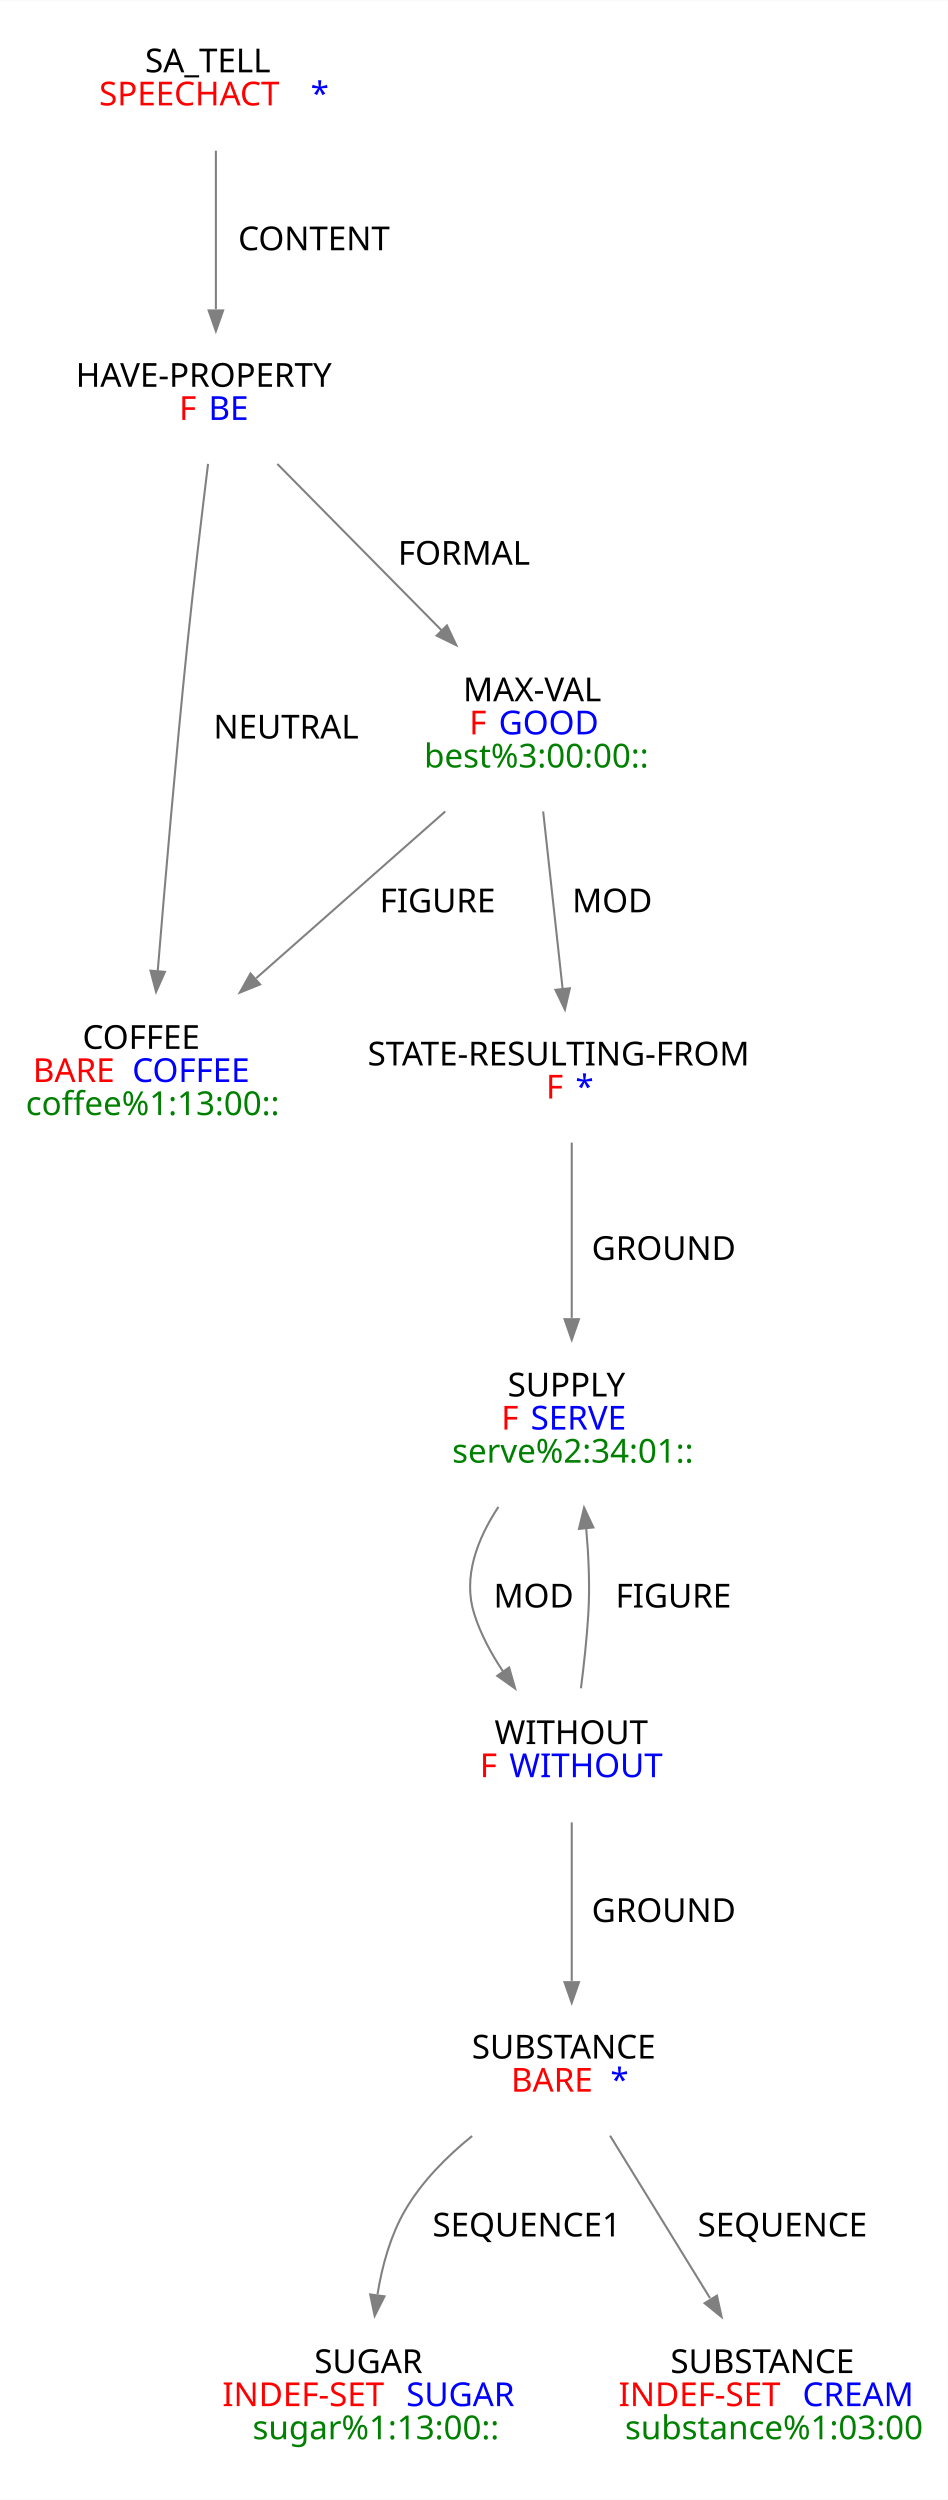
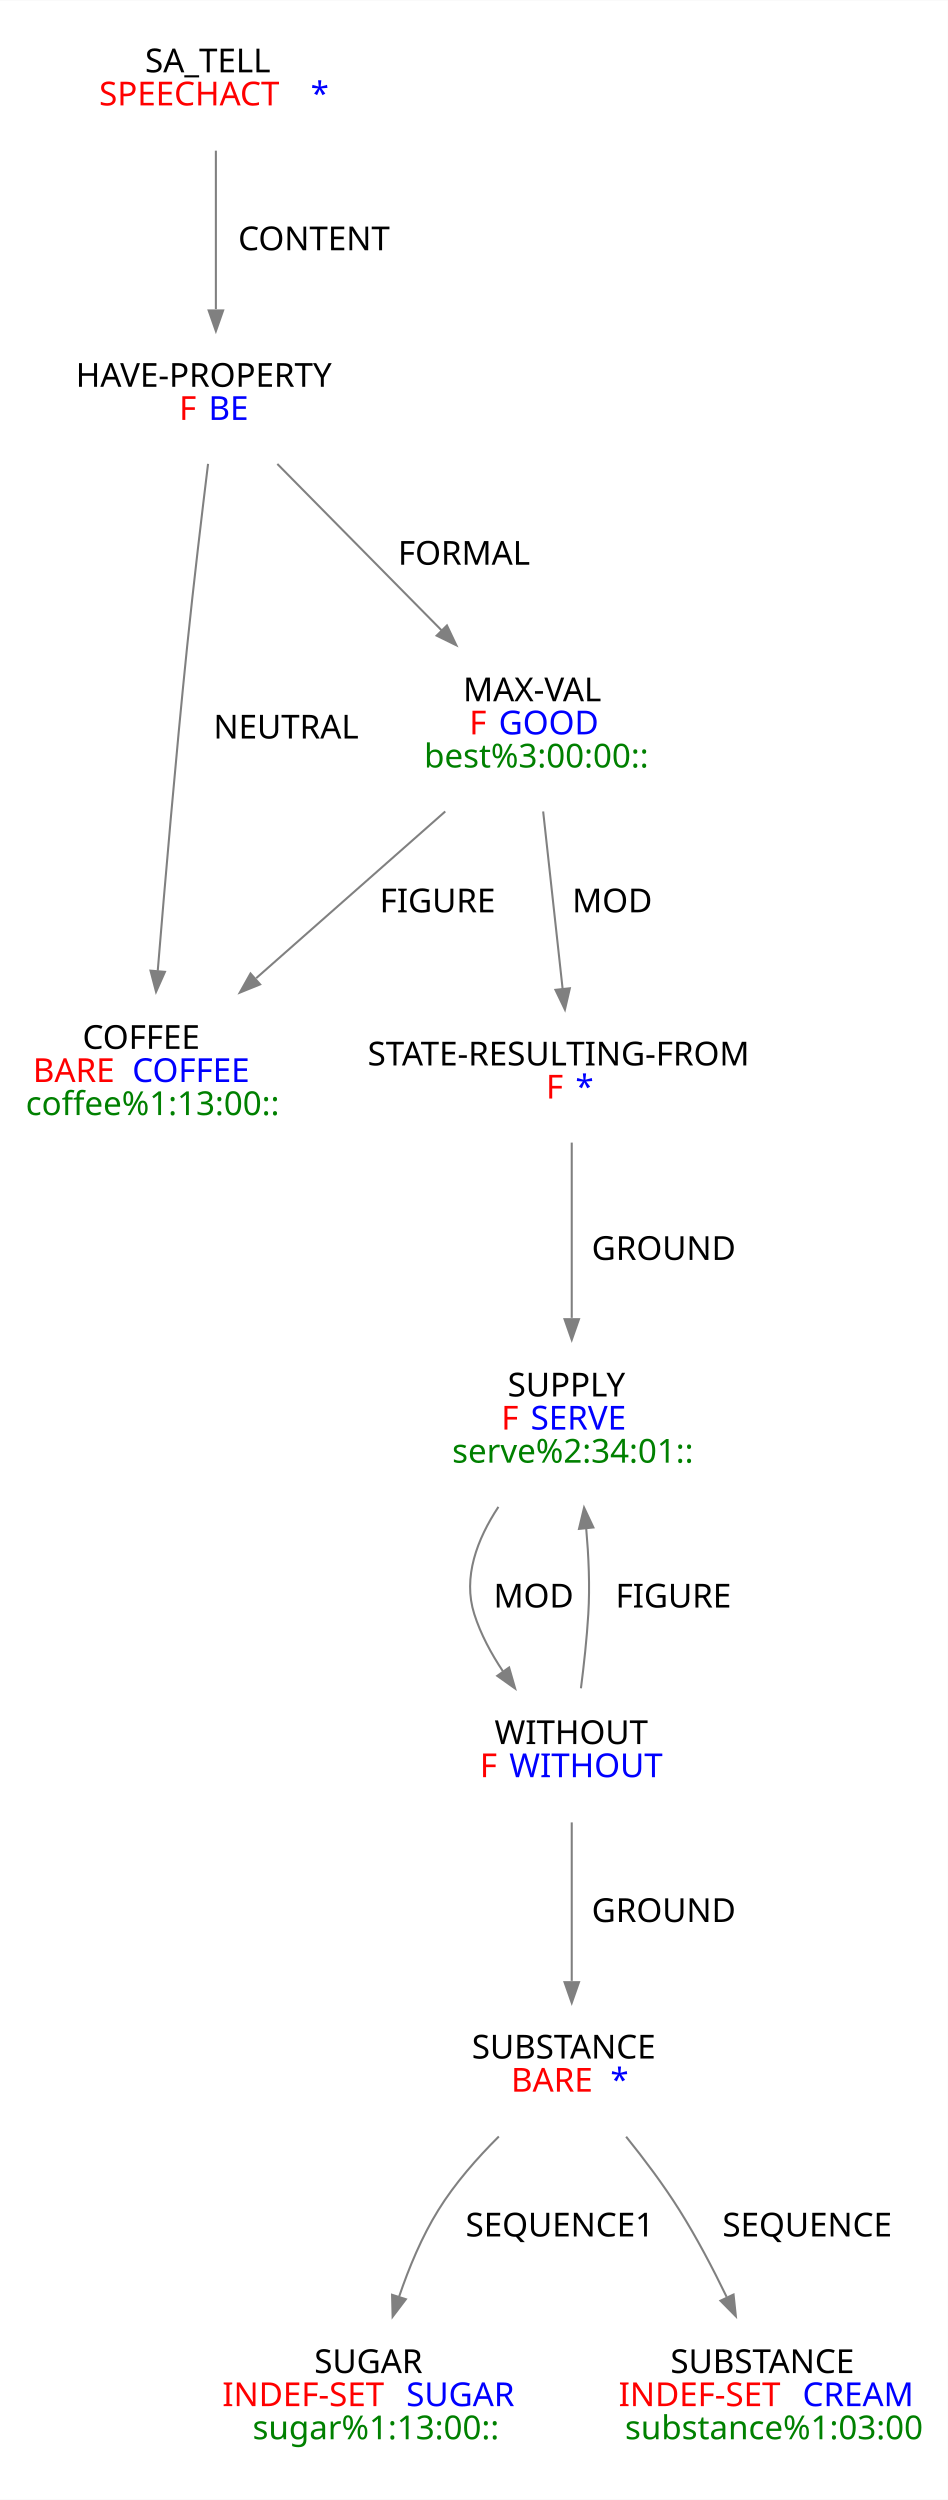
<svg xmlns="http://www.w3.org/2000/svg" xmlns:xlink="http://www.w3.org/1999/xlink" width="229pt" height="604pt" viewBox="0.00 0.00 229.06 604.00">
  <g id="graph0" class="graph" transform="scale(1 1) rotate(0) translate(4 600)">
    <polygon fill="white" stroke="transparent" points="-4,4 -4,-600 225.06,-600 225.06,4 -4,4" />
    <g id="node1" class="node">
      <g id="a_node1">
        <a xlink:href="http://trips.ihmc.us/lexicon/data/ONT::SA_TELL.xml" xlink:title="&lt;font color=&quot;green&quot;&gt;&lt;br /&gt;&lt;/font&gt; &lt;font color=&quot;black&quot;&gt;SA_TELL&lt;/font&gt; &lt;font color=&quot;green&quot;&gt;&lt;br /&gt;&lt;/font&gt; &lt;font color=&quot;red&quot;&gt;SPEECHACT&lt;/font&gt; &lt;font color=&quot;blue&quot;&gt;* &lt;/font&gt; &lt;font color=&quot;green&quot;&gt;&lt;br /&gt; &lt;/font&gt;">
          <text text-anchor="start" x="28.83" y="-582.6" font-family="Work Sans" font-size="8.00"> </text>
          <text text-anchor="start" x="31.05" y="-582.6" font-family="Work Sans" font-size="8.00">SA_TELL</text>
          <text text-anchor="start" x="65.29" y="-582.6" font-family="Work Sans" font-size="8.00"> </text>
          <text text-anchor="start" x="17.72" y="-574.6" font-family="Work Sans" font-size="8.00"> </text>
          <text text-anchor="start" x="19.95" y="-574.6" font-family="Work Sans" font-size="8.00" fill="red">SPEECHACT</text>
          <text text-anchor="start" x="68.84" y="-574.6" font-family="Work Sans" font-size="8.00"> </text>
          <text text-anchor="start" x="71.07" y="-574.6" font-family="Work Sans" font-size="8.00" fill="blue">* </text>
          <text text-anchor="start" x="76.4" y="-574.6" font-family="Work Sans" font-size="8.00"> </text>
          <text text-anchor="start" x="47.06" y="-566.6" font-family="Work Sans" font-size="8.00" fill="green"> </text>
        </a>
      </g>
    </g>
    <g id="node2" class="node">
      <g id="a_node2">
        <a xlink:href="http://trips.ihmc.us/lexicon/data/ONT::HAVE-PROPERTY.xml" xlink:title="&lt;font color=&quot;green&quot;&gt;&lt;br /&gt;&lt;/font&gt; &lt;font color=&quot;black&quot;&gt;HAVE-PROPERTY&lt;/font&gt; &lt;font color=&quot;green&quot;&gt;&lt;br /&gt;&lt;/font&gt; &lt;font color=&quot;red&quot;&gt;F&lt;/font&gt; &lt;font color=&quot;blue&quot;&gt;BE&lt;/font&gt; &lt;font color=&quot;green&quot;&gt;&lt;br /&gt; &lt;/font&gt;">
          <text text-anchor="start" x="12.09" y="-506.6" font-family="Work Sans" font-size="8.00"> </text>
          <text text-anchor="start" x="14.31" y="-506.6" font-family="Work Sans" font-size="8.00">HAVE-PROPERTY</text>
          <text text-anchor="start" x="82.04" y="-506.6" font-family="Work Sans" font-size="8.00"> </text>
          <text text-anchor="start" x="37.06" y="-498.6" font-family="Work Sans" font-size="8.00"> </text>
          <text text-anchor="start" x="39.28" y="-498.6" font-family="Work Sans" font-size="8.00" fill="red">F</text>
          <text text-anchor="start" x="44.17" y="-498.6" font-family="Work Sans" font-size="8.00"> </text>
          <text text-anchor="start" x="46.39" y="-498.6" font-family="Work Sans" font-size="8.00" fill="blue">BE</text>
          <text text-anchor="start" x="57.06" y="-498.6" font-family="Work Sans" font-size="8.00"> </text>
          <text text-anchor="start" x="47.06" y="-490.6" font-family="Work Sans" font-size="8.00" fill="green"> </text>
        </a>
      </g>
    </g>
-     <g id="edge5" class="edge">
+     <g id="edge9" class="edge">
      <path fill="none" stroke="grey" stroke-width="0.5" d="M48.17,-563.67C48.17,-552.58 48.17,-537.49 48.17,-525.38" />
      <polygon fill="grey" stroke="grey" stroke-width="0.5" points="49.92,-525.06 48.17,-520.06 46.42,-525.06 49.92,-525.06" />
      <text text-anchor="middle" x="71.88" y="-539.6" font-family="Work Sans" font-size="8.00"> CONTENT   </text>
    </g>
    <g id="node3" class="node">
      <g id="a_node3">
        <a xlink:href="http://trips.ihmc.us/lexicon/data/ONT::COFFEE.xml" xlink:title="&lt;font color=&quot;green&quot;&gt;&lt;br /&gt;&lt;/font&gt; &lt;font color=&quot;black&quot;&gt;COFFEE&lt;/font&gt; &lt;font color=&quot;green&quot;&gt;&lt;br /&gt;&lt;/font&gt; &lt;font color=&quot;red&quot;&gt;BARE&lt;/font&gt; &lt;font color=&quot;blue&quot;&gt;COFFEE&lt;/font&gt; &lt;font color=&quot;green&quot;&gt;&lt;br /&gt;&lt;/font&gt; &lt;font color=&quot;green&quot;&gt;coffee%1:13:00::&lt;/font&gt; &lt;font color=&quot;green&quot;&gt;&lt;br /&gt; &lt;/font&gt;">
          <text text-anchor="start" x="13.73" y="-346.6" font-family="Work Sans" font-size="8.00"> </text>
          <text text-anchor="start" x="15.95" y="-346.6" font-family="Work Sans" font-size="8.00">COFFEE</text>
          <text text-anchor="start" x="48.4" y="-346.6" font-family="Work Sans" font-size="8.00"> </text>
          <text text-anchor="start" x="1.72" y="-338.6" font-family="Work Sans" font-size="8.00"> </text>
          <text text-anchor="start" x="3.95" y="-338.6" font-family="Work Sans" font-size="8.00" fill="red">BARE</text>
          <text text-anchor="start" x="25.73" y="-338.6" font-family="Work Sans" font-size="8.00"> </text>
          <text text-anchor="start" x="27.96" y="-338.6" font-family="Work Sans" font-size="8.00" fill="blue">COFFEE</text>
          <text text-anchor="start" x="60.4" y="-338.6" font-family="Work Sans" font-size="8.00"> </text>
          <text text-anchor="start" x="0" y="-330.6" font-family="Work Sans" font-size="8.00"> </text>
          <text text-anchor="start" x="2.22" y="-330.6" font-family="Work Sans" font-size="8.00" fill="green">coffee%1:13:00::</text>
          <text text-anchor="start" x="62.12" y="-330.6" font-family="Work Sans" font-size="8.00"> </text>
          <text text-anchor="start" x="31.06" y="-322.6" font-family="Work Sans" font-size="8.00" fill="green"> </text>
        </a>
      </g>
    </g>
-     <g id="edge8" class="edge">
+     <g id="edge5" class="edge">
      <path fill="none" stroke="grey" stroke-width="0.5" d="M46.28,-487.98C44.82,-476.06 42.78,-458.98 41.24,-444 38.48,-417.17 35.84,-386.35 34.12,-365.47" />
      <polygon fill="grey" stroke="grey" stroke-width="0.5" points="35.86,-365.22 33.71,-360.38 32.37,-365.51 35.86,-365.22" />
      <text text-anchor="middle" x="65.14" y="-421.6" font-family="Work Sans" font-size="8.00"> NEUTRAL   </text>
    </g>
    <g id="node4" class="node">
      <g id="a_node4">
        <a xlink:href="http://trips.ihmc.us/lexicon/data/ONT::MAX-VAL.xml" xlink:title="&lt;font color=&quot;green&quot;&gt;&lt;br /&gt;&lt;/font&gt; &lt;font color=&quot;black&quot;&gt;MAX-VAL&lt;/font&gt; &lt;font color=&quot;green&quot;&gt;&lt;br /&gt;&lt;/font&gt; &lt;font color=&quot;red&quot;&gt;F&lt;/font&gt; &lt;font color=&quot;blue&quot;&gt;GOOD&lt;/font&gt; &lt;font color=&quot;green&quot;&gt;&lt;br /&gt;&lt;/font&gt; &lt;font color=&quot;green&quot;&gt;best%3:00:00::&lt;/font&gt; &lt;font color=&quot;green&quot;&gt;&lt;br /&gt; &lt;/font&gt;">
          <text text-anchor="start" x="105.69" y="-430.6" font-family="Work Sans" font-size="8.00"> </text>
          <text text-anchor="start" x="107.91" y="-430.6" font-family="Work Sans" font-size="8.00">MAX-VAL</text>
          <text text-anchor="start" x="142.44" y="-430.6" font-family="Work Sans" font-size="8.00"> </text>
          <text text-anchor="start" x="107.17" y="-422.6" font-family="Work Sans" font-size="8.00"> </text>
          <text text-anchor="start" x="109.4" y="-422.6" font-family="Work Sans" font-size="8.00" fill="red">F</text>
          <text text-anchor="start" x="114.28" y="-422.6" font-family="Work Sans" font-size="8.00"> </text>
          <text text-anchor="start" x="116.51" y="-422.6" font-family="Work Sans" font-size="8.00" fill="blue">GOOD</text>
          <text text-anchor="start" x="140.95" y="-422.6" font-family="Work Sans" font-size="8.00"> </text>
          <text text-anchor="start" x="96.27" y="-414.6" font-family="Work Sans" font-size="8.00"> </text>
          <text text-anchor="start" x="98.49" y="-414.6" font-family="Work Sans" font-size="8.00" fill="green">best%3:00:00::</text>
          <text text-anchor="start" x="151.86" y="-414.6" font-family="Work Sans" font-size="8.00"> </text>
          <text text-anchor="start" x="124.06" y="-406.6" font-family="Work Sans" font-size="8.00" fill="green"> </text>
        </a>
      </g>
    </g>
-     <g id="edge11" class="edge">
+     <g id="edge8" class="edge">
      <path fill="none" stroke="grey" stroke-width="0.5" d="M63.02,-487.96C74.29,-476.55 89.96,-460.67 102.75,-447.71" />
      <polygon fill="grey" stroke="grey" stroke-width="0.5" points="104.01,-448.93 106.28,-444.14 101.52,-446.47 104.01,-448.93" />
      <text text-anchor="middle" x="108.14" y="-463.6" font-family="Work Sans" font-size="8.00"> FORMAL   </text>
    </g>
-     <g id="edge10" class="edge">
+     <g id="edge1" class="edge">
      <path fill="none" stroke="grey" stroke-width="0.5" d="M103.6,-403.98C89.97,-391.96 72.27,-376.36 57.91,-363.69" />
      <polygon fill="grey" stroke="grey" stroke-width="0.5" points="58.86,-362.19 53.95,-360.2 56.54,-364.82 58.86,-362.19" />
      <text text-anchor="middle" x="101.73" y="-379.6" font-family="Work Sans" font-size="8.00"> FIGURE   </text>
    </g>
    <g id="node5" class="node">
      <g id="a_node5">
        <a xlink:href="http://trips.ihmc.us/lexicon/data/ONT::STATE-RESULTING-FROM.xml" xlink:title="&lt;font color=&quot;green&quot;&gt;&lt;br /&gt;&lt;/font&gt; &lt;font color=&quot;black&quot;&gt;STATE-RESULTING-FROM&lt;/font&gt; &lt;font color=&quot;green&quot;&gt;&lt;br /&gt;&lt;/font&gt; &lt;font color=&quot;red&quot;&gt;F&lt;/font&gt; &lt;font color=&quot;blue&quot;&gt;* &lt;/font&gt; &lt;font color=&quot;green&quot;&gt;&lt;br /&gt; &lt;/font&gt;">
          <text text-anchor="start" x="82.61" y="-342.6" font-family="Work Sans" font-size="8.00"> </text>
          <text text-anchor="start" x="84.84" y="-342.6" font-family="Work Sans" font-size="8.00">STATE-RESULTING-FROM</text>
          <text text-anchor="start" x="183.51" y="-342.6" font-family="Work Sans" font-size="8.00"> </text>
          <text text-anchor="start" x="125.73" y="-334.6" font-family="Work Sans" font-size="8.00"> </text>
          <text text-anchor="start" x="127.95" y="-334.6" font-family="Work Sans" font-size="8.00" fill="red">F</text>
          <text text-anchor="start" x="132.84" y="-334.6" font-family="Work Sans" font-size="8.00"> </text>
          <text text-anchor="start" x="135.06" y="-334.6" font-family="Work Sans" font-size="8.00" fill="blue">* </text>
          <text text-anchor="start" x="140.4" y="-334.6" font-family="Work Sans" font-size="8.00"> </text>
          <text text-anchor="start" x="133.06" y="-326.6" font-family="Work Sans" font-size="8.00" fill="green"> </text>
        </a>
      </g>
    </g>
    <g id="edge7" class="edge">
      <path fill="none" stroke="grey" stroke-width="0.5" d="M127.26,-403.98C128.67,-391.12 130.54,-374.15 131.97,-361.07" />
      <polygon fill="grey" stroke="grey" stroke-width="0.5" points="133.71,-361.25 132.52,-356.09 130.23,-360.87 133.71,-361.25" />
      <text text-anchor="middle" x="143.95" y="-379.6" font-family="Work Sans" font-size="8.00"> MOD   </text>
    </g>
    <g id="node6" class="node">
      <g id="a_node6">
        <a xlink:href="http://trips.ihmc.us/lexicon/data/ONT::SUPPLY.xml" xlink:title="&lt;font color=&quot;green&quot;&gt;&lt;br /&gt;&lt;/font&gt; &lt;font color=&quot;black&quot;&gt;SUPPLY&lt;/font&gt; &lt;font color=&quot;green&quot;&gt;&lt;br /&gt;&lt;/font&gt; &lt;font color=&quot;red&quot;&gt;F&lt;/font&gt; &lt;font color=&quot;blue&quot;&gt;SERVE&lt;/font&gt; &lt;font color=&quot;green&quot;&gt;&lt;br /&gt;&lt;/font&gt; &lt;font color=&quot;green&quot;&gt;serve%2:34:01::&lt;/font&gt; &lt;font color=&quot;green&quot;&gt;&lt;br /&gt; &lt;/font&gt;">
          <text text-anchor="start" x="116.46" y="-262.6" font-family="Work Sans" font-size="8.00"> </text>
          <text text-anchor="start" x="118.68" y="-262.6" font-family="Work Sans" font-size="8.00">SUPPLY</text>
          <text text-anchor="start" x="149.66" y="-262.6" font-family="Work Sans" font-size="8.00"> </text>
          <text text-anchor="start" x="114.91" y="-254.6" font-family="Work Sans" font-size="8.00"> </text>
          <text text-anchor="start" x="117.13" y="-254.6" font-family="Work Sans" font-size="8.00" fill="red">F</text>
          <text text-anchor="start" x="122.02" y="-254.6" font-family="Work Sans" font-size="8.00"> </text>
          <text text-anchor="start" x="124.24" y="-254.6" font-family="Work Sans" font-size="8.00" fill="blue">SERVE</text>
          <text text-anchor="start" x="151.22" y="-254.6" font-family="Work Sans" font-size="8.00"> </text>
          <text text-anchor="start" x="103.04" y="-246.6" font-family="Work Sans" font-size="8.00"> </text>
          <text text-anchor="start" x="105.27" y="-246.6" font-family="Work Sans" font-size="8.00" fill="green">serve%2:34:01::</text>
          <text text-anchor="start" x="163.08" y="-246.6" font-family="Work Sans" font-size="8.00"> </text>
          <text text-anchor="start" x="133.06" y="-238.6" font-family="Work Sans" font-size="8.00" fill="green"> </text>
        </a>
      </g>
    </g>
-     <g id="edge1" class="edge">
+     <g id="edge10" class="edge">
      <path fill="none" stroke="grey" stroke-width="0.5" d="M134.17,-323.96C134.17,-312.12 134.17,-295.38 134.17,-281.6" />
      <polygon fill="grey" stroke="grey" stroke-width="0.5" points="135.92,-281.29 134.17,-276.29 132.42,-281.29 135.92,-281.29" />
      <text text-anchor="middle" x="156.4" y="-295.6" font-family="Work Sans" font-size="8.00"> GROUND   </text>
    </g>
    <g id="node7" class="node">
      <g id="a_node7">
        <a xlink:href="http://trips.ihmc.us/lexicon/data/ONT::WITHOUT.xml" xlink:title="&lt;font color=&quot;green&quot;&gt;&lt;br /&gt;&lt;/font&gt; &lt;font color=&quot;black&quot;&gt;WITHOUT&lt;/font&gt; &lt;font color=&quot;green&quot;&gt;&lt;br /&gt;&lt;/font&gt; &lt;font color=&quot;red&quot;&gt;F&lt;/font&gt; &lt;font color=&quot;blue&quot;&gt;WITHOUT&lt;/font&gt; &lt;font color=&quot;green&quot;&gt;&lt;br /&gt; &lt;/font&gt;">
          <text text-anchor="start" x="113.29" y="-178.6" font-family="Work Sans" font-size="8.00"> </text>
          <text text-anchor="start" x="115.51" y="-178.6" font-family="Work Sans" font-size="8.00">WITHOUT</text>
          <text text-anchor="start" x="152.84" y="-178.6" font-family="Work Sans" font-size="8.00"> </text>
          <text text-anchor="start" x="109.73" y="-170.6" font-family="Work Sans" font-size="8.00"> </text>
          <text text-anchor="start" x="111.96" y="-170.6" font-family="Work Sans" font-size="8.00" fill="red">F</text>
          <text text-anchor="start" x="116.84" y="-170.6" font-family="Work Sans" font-size="8.00"> </text>
          <text text-anchor="start" x="119.07" y="-170.6" font-family="Work Sans" font-size="8.00" fill="blue">WITHOUT</text>
          <text text-anchor="start" x="156.39" y="-170.6" font-family="Work Sans" font-size="8.00"> </text>
          <text text-anchor="start" x="133.06" y="-162.6" font-family="Work Sans" font-size="8.00" fill="green"> </text>
        </a>
      </g>
    </g>
-     <g id="edge3" class="edge">
+     <g id="edge2" class="edge">
      <path fill="none" stroke="grey" stroke-width="0.5" d="M116.45,-235.92C111.32,-228.15 107.77,-218.9 110.62,-210 112.16,-205.17 114.7,-200.45 117.56,-196.16" />
      <polygon fill="grey" stroke="grey" stroke-width="0.5" points="119.03,-197.11 120.49,-192.02 116.17,-195.09 119.03,-197.11" />
      <text text-anchor="middle" x="124.95" y="-211.6" font-family="Work Sans" font-size="8.00"> MOD   </text>
    </g>
-     <g id="edge4" class="edge">
+     <g id="edge3" class="edge">
      <path fill="none" stroke="grey" stroke-width="0.5" d="M136.39,-192.08C137.11,-197.69 137.82,-204.12 138.17,-210 138.58,-216.74 138.26,-224.03 137.66,-230.75" />
      <polygon fill="grey" stroke="grey" stroke-width="0.5" points="135.92,-230.6 137.15,-235.75 139.4,-230.95 135.92,-230.6" />
      <text text-anchor="middle" x="158.73" y="-211.6" font-family="Work Sans" font-size="8.00"> FIGURE   </text>
    </g>
    <g id="node8" class="node">
      <g id="a_node8">
        <a xlink:href="http://trips.ihmc.us/lexicon/data/ONT::SUBSTANCE.xml" xlink:title="&lt;font color=&quot;green&quot;&gt;&lt;br /&gt;&lt;/font&gt; &lt;font color=&quot;black&quot;&gt;SUBSTANCE&lt;/font&gt; &lt;font color=&quot;green&quot;&gt;&lt;br /&gt;&lt;/font&gt; &lt;font color=&quot;red&quot;&gt;BARE&lt;/font&gt; &lt;font color=&quot;blue&quot;&gt;* &lt;/font&gt; &lt;font color=&quot;green&quot;&gt;&lt;br /&gt; &lt;/font&gt;">
          <text text-anchor="start" x="107.8" y="-102.6" font-family="Work Sans" font-size="8.00"> </text>
          <text text-anchor="start" x="110.02" y="-102.6" font-family="Work Sans" font-size="8.00">SUBSTANCE</text>
          <text text-anchor="start" x="158.33" y="-102.6" font-family="Work Sans" font-size="8.00"> </text>
          <text text-anchor="start" x="117.28" y="-94.6" font-family="Work Sans" font-size="8.00"> </text>
          <text text-anchor="start" x="119.5" y="-94.6" font-family="Work Sans" font-size="8.00" fill="red">BARE</text>
          <text text-anchor="start" x="141.29" y="-94.6" font-family="Work Sans" font-size="8.00"> </text>
          <text text-anchor="start" x="143.51" y="-94.6" font-family="Work Sans" font-size="8.00" fill="blue">* </text>
          <text text-anchor="start" x="148.85" y="-94.6" font-family="Work Sans" font-size="8.00"> </text>
          <text text-anchor="start" x="133.06" y="-86.6" font-family="Work Sans" font-size="8.00" fill="green"> </text>
        </a>
      </g>
    </g>
    <g id="edge6" class="edge">
      <path fill="none" stroke="grey" stroke-width="0.5" d="M134.17,-159.67C134.17,-148.58 134.17,-133.49 134.17,-121.38" />
      <polygon fill="grey" stroke="grey" stroke-width="0.5" points="135.92,-121.06 134.17,-116.06 132.42,-121.06 135.92,-121.06" />
      <text text-anchor="middle" x="156.4" y="-135.6" font-family="Work Sans" font-size="8.00"> GROUND   </text>
    </g>
    <g id="node9" class="node">
      <g id="a_node9">
        <a xlink:href="http://trips.ihmc.us/lexicon/data/ONT::SUGAR.xml" xlink:title="&lt;font color=&quot;green&quot;&gt;&lt;br /&gt;&lt;/font&gt; &lt;font color=&quot;black&quot;&gt;SUGAR&lt;/font&gt; &lt;font color=&quot;green&quot;&gt;&lt;br /&gt;&lt;/font&gt; &lt;font color=&quot;red&quot;&gt;INDEF-SET&lt;/font&gt; &lt;font color=&quot;blue&quot;&gt;SUGAR&lt;/font&gt; &lt;font color=&quot;green&quot;&gt;&lt;br /&gt;&lt;/font&gt; &lt;font color=&quot;green&quot;&gt;sugar%1:13:00::&lt;/font&gt; &lt;font color=&quot;green&quot;&gt;&lt;br /&gt; &lt;/font&gt;">
          <text text-anchor="start" x="69.73" y="-26.6" font-family="Work Sans" font-size="8.00"> </text>
          <text text-anchor="start" x="71.95" y="-26.6" font-family="Work Sans" font-size="8.00">SUGAR</text>
          <text text-anchor="start" x="100.4" y="-26.6" font-family="Work Sans" font-size="8.00"> </text>
          <text text-anchor="start" x="47.5" y="-18.6" font-family="Work Sans" font-size="8.00"> </text>
          <text text-anchor="start" x="49.73" y="-18.6" font-family="Work Sans" font-size="8.00" fill="red">INDEF-SET</text>
          <text text-anchor="start" x="91.95" y="-18.6" font-family="Work Sans" font-size="8.00"> </text>
          <text text-anchor="start" x="94.17" y="-18.6" font-family="Work Sans" font-size="8.00" fill="blue">SUGAR</text>
          <text text-anchor="start" x="122.62" y="-18.6" font-family="Work Sans" font-size="8.00"> </text>
          <text text-anchor="start" x="54.82" y="-10.6" font-family="Work Sans" font-size="8.00"> </text>
          <text text-anchor="start" x="57.04" y="-10.6" font-family="Work Sans" font-size="8.00" fill="green">sugar%1:13:00::</text>
          <text text-anchor="start" x="115.3" y="-10.6" font-family="Work Sans" font-size="8.00"> </text>
          <text text-anchor="start" x="85.06" y="-2.6" font-family="Work Sans" font-size="8.00" fill="green"> </text>
        </a>
      </g>
    </g>
-     <g id="edge9" class="edge">
-       <path fill="none" stroke="grey" stroke-width="0.5" d="M110.1,-83.89C103.94,-78.92 97.94,-72.87 93.94,-66 90.37,-59.89 88.35,-52.57 87.23,-45.62" />
-       <polygon fill="grey" stroke="grey" stroke-width="0.5" points="88.93,-45.14 86.54,-40.41 85.46,-45.6 88.93,-45.14" />
-       <text text-anchor="middle" x="123.29" y="-59.6" font-family="Work Sans" font-size="8.00"> SEQUENCE1   </text>
+     <g id="edge4" class="edge">
+       <path fill="none" stroke="grey" stroke-width="0.5" d="M116.55,-83.77C111.31,-78.55 105.9,-72.4 101.94,-66 97.96,-59.6 94.82,-52.06 92.43,-45.01" />
+       <polygon fill="grey" stroke="grey" stroke-width="0.5" points="94.08,-44.44 90.88,-40.22 90.75,-45.51 94.08,-44.44" />
+       <text text-anchor="middle" x="131.29" y="-59.6" font-family="Work Sans" font-size="8.00"> SEQUENCE1   </text>
    </g>
    <g id="node10" class="node">
      <g id="a_node10">
        <a xlink:href="http://trips.ihmc.us/lexicon/data/ONT::SUBSTANCE.xml" xlink:title="&lt;font color=&quot;green&quot;&gt;&lt;br /&gt;&lt;/font&gt; &lt;font color=&quot;black&quot;&gt;SUBSTANCE&lt;/font&gt; &lt;font color=&quot;green&quot;&gt;&lt;br /&gt;&lt;/font&gt; &lt;font color=&quot;red&quot;&gt;INDEF-SET&lt;/font&gt; &lt;font color=&quot;blue&quot;&gt;CREAM&lt;/font&gt; &lt;font color=&quot;green&quot;&gt;&lt;br /&gt;&lt;/font&gt; &lt;font color=&quot;green&quot;&gt;substance%1:03:00&lt;/font&gt; &lt;font color=&quot;green&quot;&gt;&lt;br /&gt; &lt;/font&gt;">
          <text text-anchor="start" x="155.8" y="-26.6" font-family="Work Sans" font-size="8.00"> </text>
          <text text-anchor="start" x="158.02" y="-26.6" font-family="Work Sans" font-size="8.00">SUBSTANCE</text>
          <text text-anchor="start" x="206.33" y="-26.6" font-family="Work Sans" font-size="8.00"> </text>
          <text text-anchor="start" x="143.28" y="-18.6" font-family="Work Sans" font-size="8.00"> </text>
          <text text-anchor="start" x="145.51" y="-18.6" font-family="Work Sans" font-size="8.00" fill="red">INDEF-SET</text>
          <text text-anchor="start" x="187.73" y="-18.6" font-family="Work Sans" font-size="8.00"> </text>
          <text text-anchor="start" x="189.95" y="-18.6" font-family="Work Sans" font-size="8.00" fill="blue">CREAM</text>
          <text text-anchor="start" x="218.84" y="-18.6" font-family="Work Sans" font-size="8.00"> </text>
          <text text-anchor="start" x="144.81" y="-10.6" font-family="Work Sans" font-size="8.00"> </text>
          <text text-anchor="start" x="147.04" y="-10.6" font-family="Work Sans" font-size="8.00" fill="green">substance%1:03:00</text>
          <text text-anchor="start" x="217.31" y="-10.6" font-family="Work Sans" font-size="8.00"> </text>
          <text text-anchor="start" x="181.06" y="-2.6" font-family="Work Sans" font-size="8.00" fill="green"> </text>
        </a>
      </g>
    </g>
-     <g id="edge2" class="edge">
-       <path fill="none" stroke="grey" stroke-width="0.5" d="M143.43,-83.96C150.27,-72.84 159.72,-57.48 167.58,-44.72" />
-       <polygon fill="grey" stroke="grey" stroke-width="0.5" points="169.26,-45.32 170.39,-40.14 166.28,-43.48 169.26,-45.32" />
-       <text text-anchor="middle" x="185.07" y="-59.6" font-family="Work Sans" font-size="8.00"> SEQUENCE   </text>
+     <g id="edge11" class="edge">
+       <path fill="none" stroke="grey" stroke-width="0.5" d="M147.31,-83.72C151.67,-78.31 156.37,-72.05 160.17,-66 164.31,-59.42 168.24,-51.95 171.6,-45.01" />
+       <polygon fill="grey" stroke="grey" stroke-width="0.5" points="173.27,-45.58 173.83,-40.31 170.11,-44.08 173.27,-45.58" />
+       <text text-anchor="middle" x="191.07" y="-59.6" font-family="Work Sans" font-size="8.00"> SEQUENCE   </text>
    </g>
  </g>
</svg>
